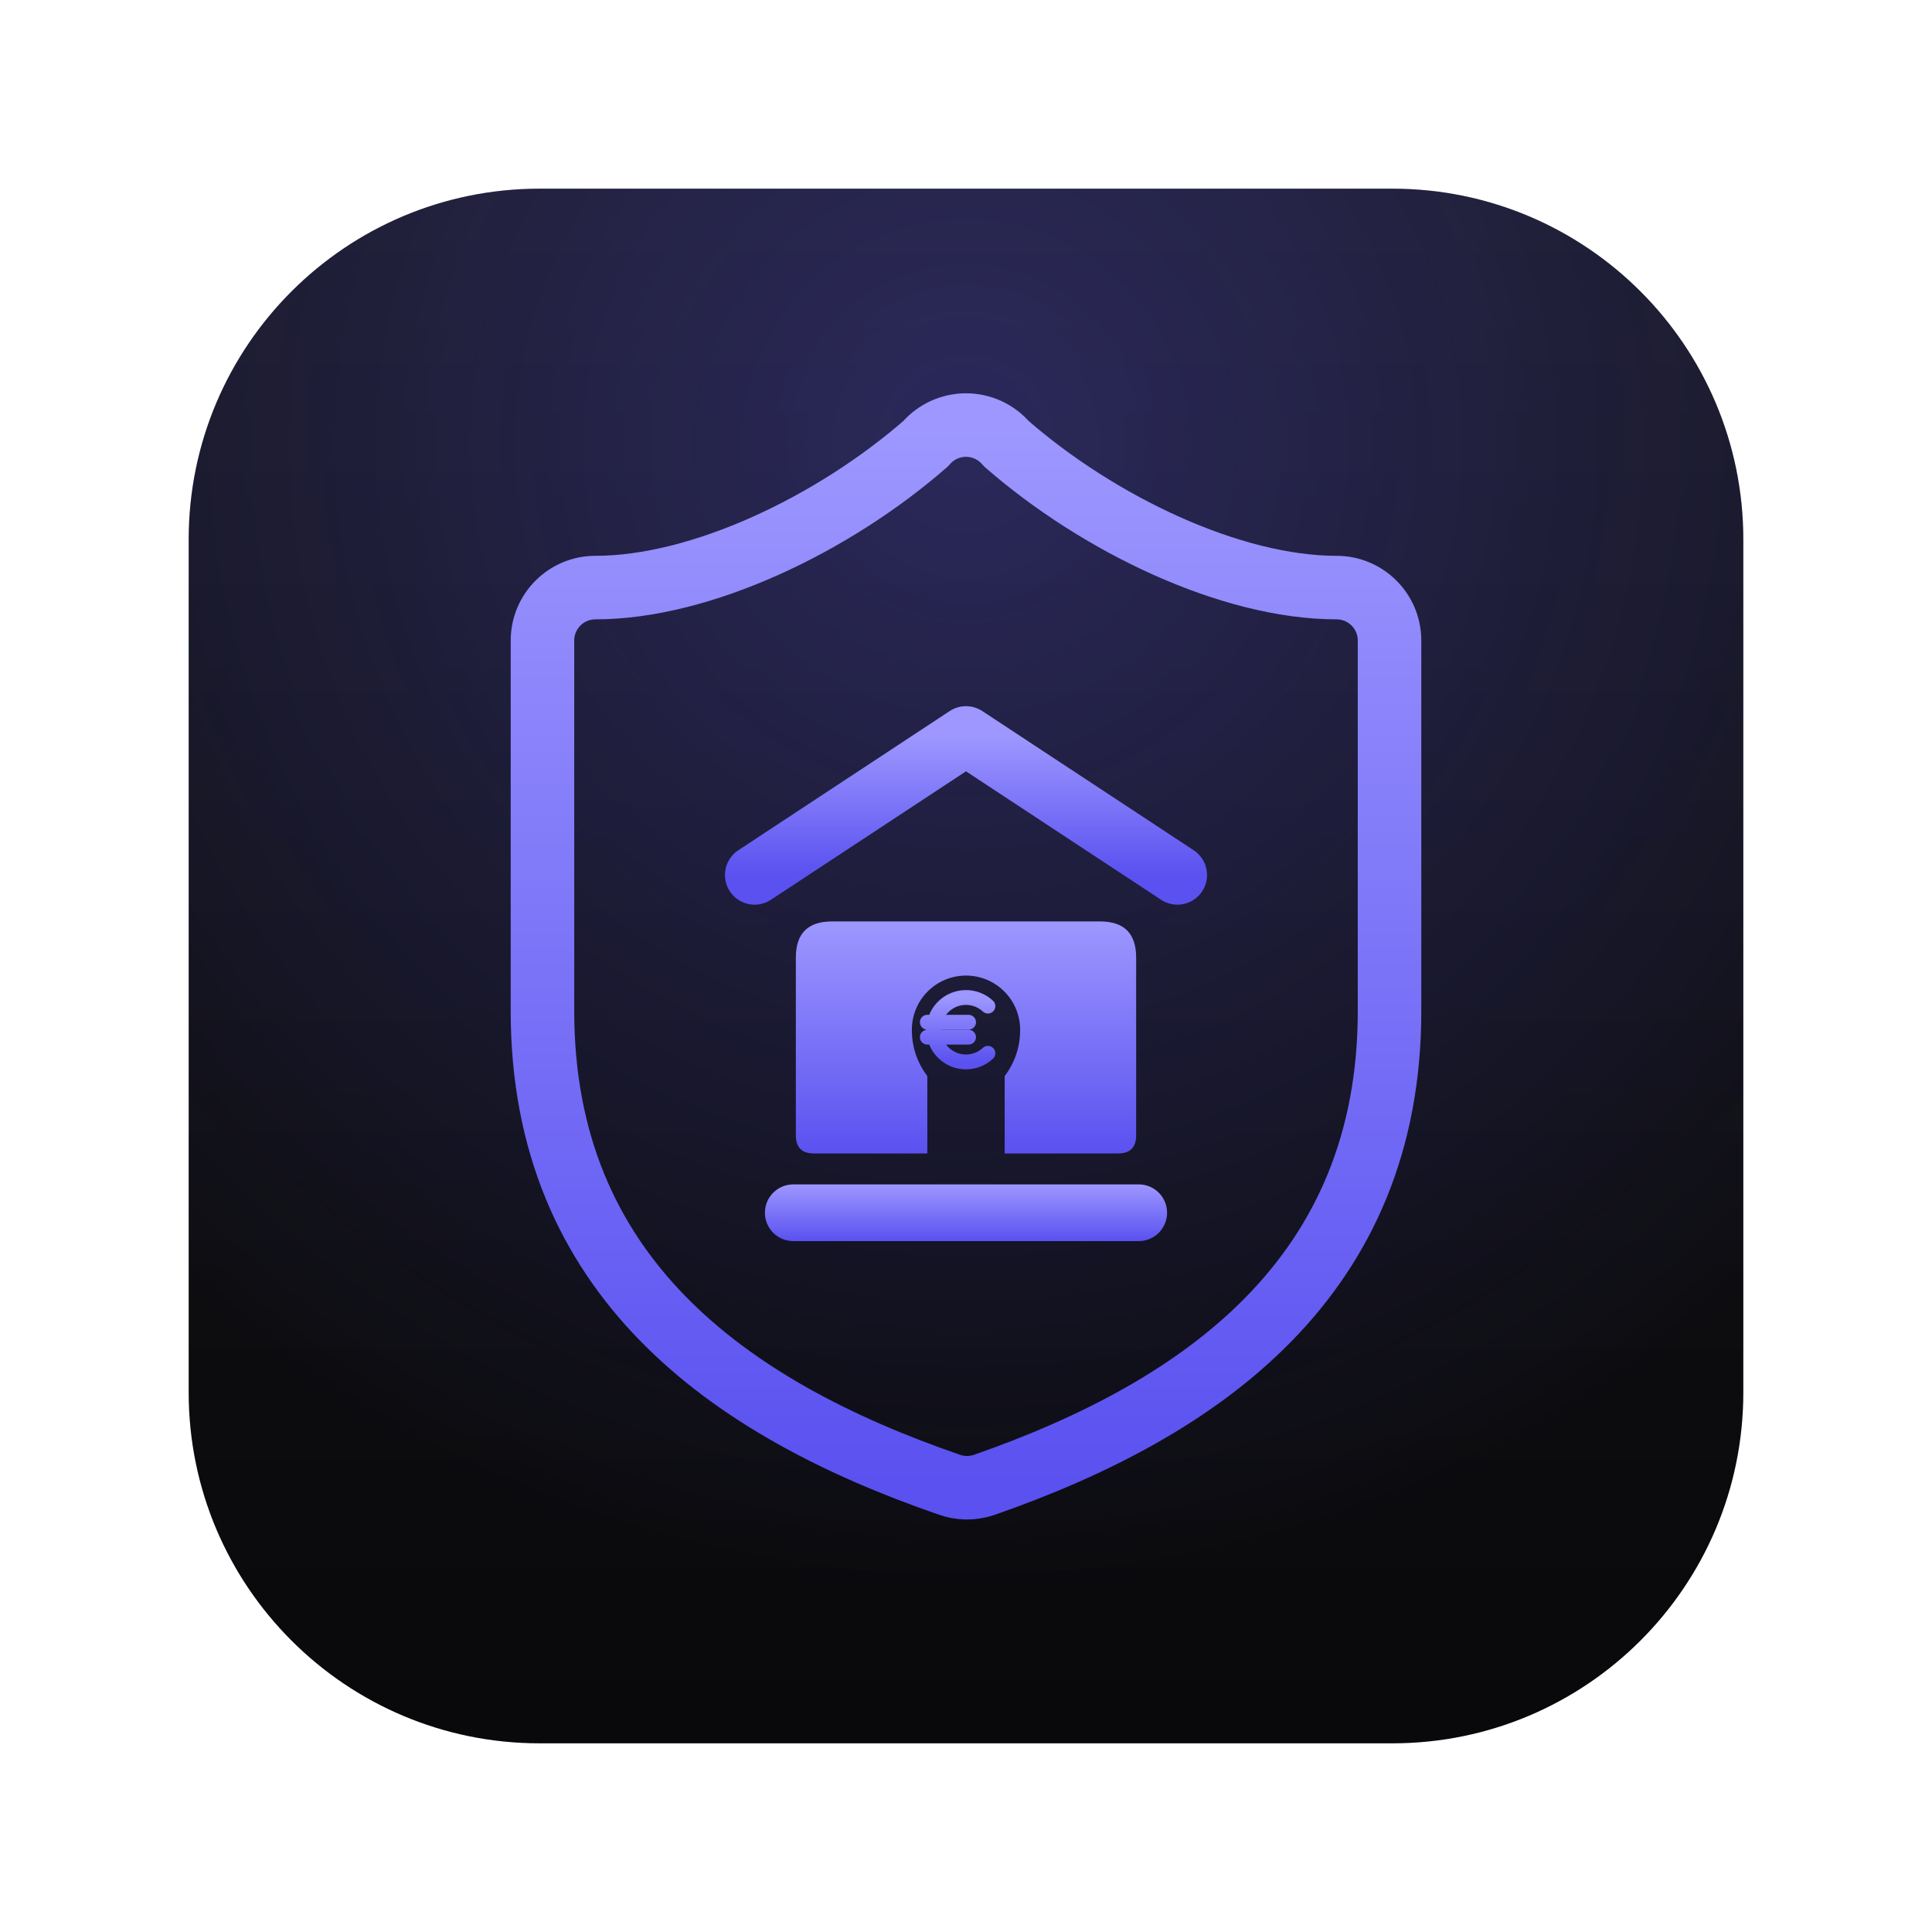
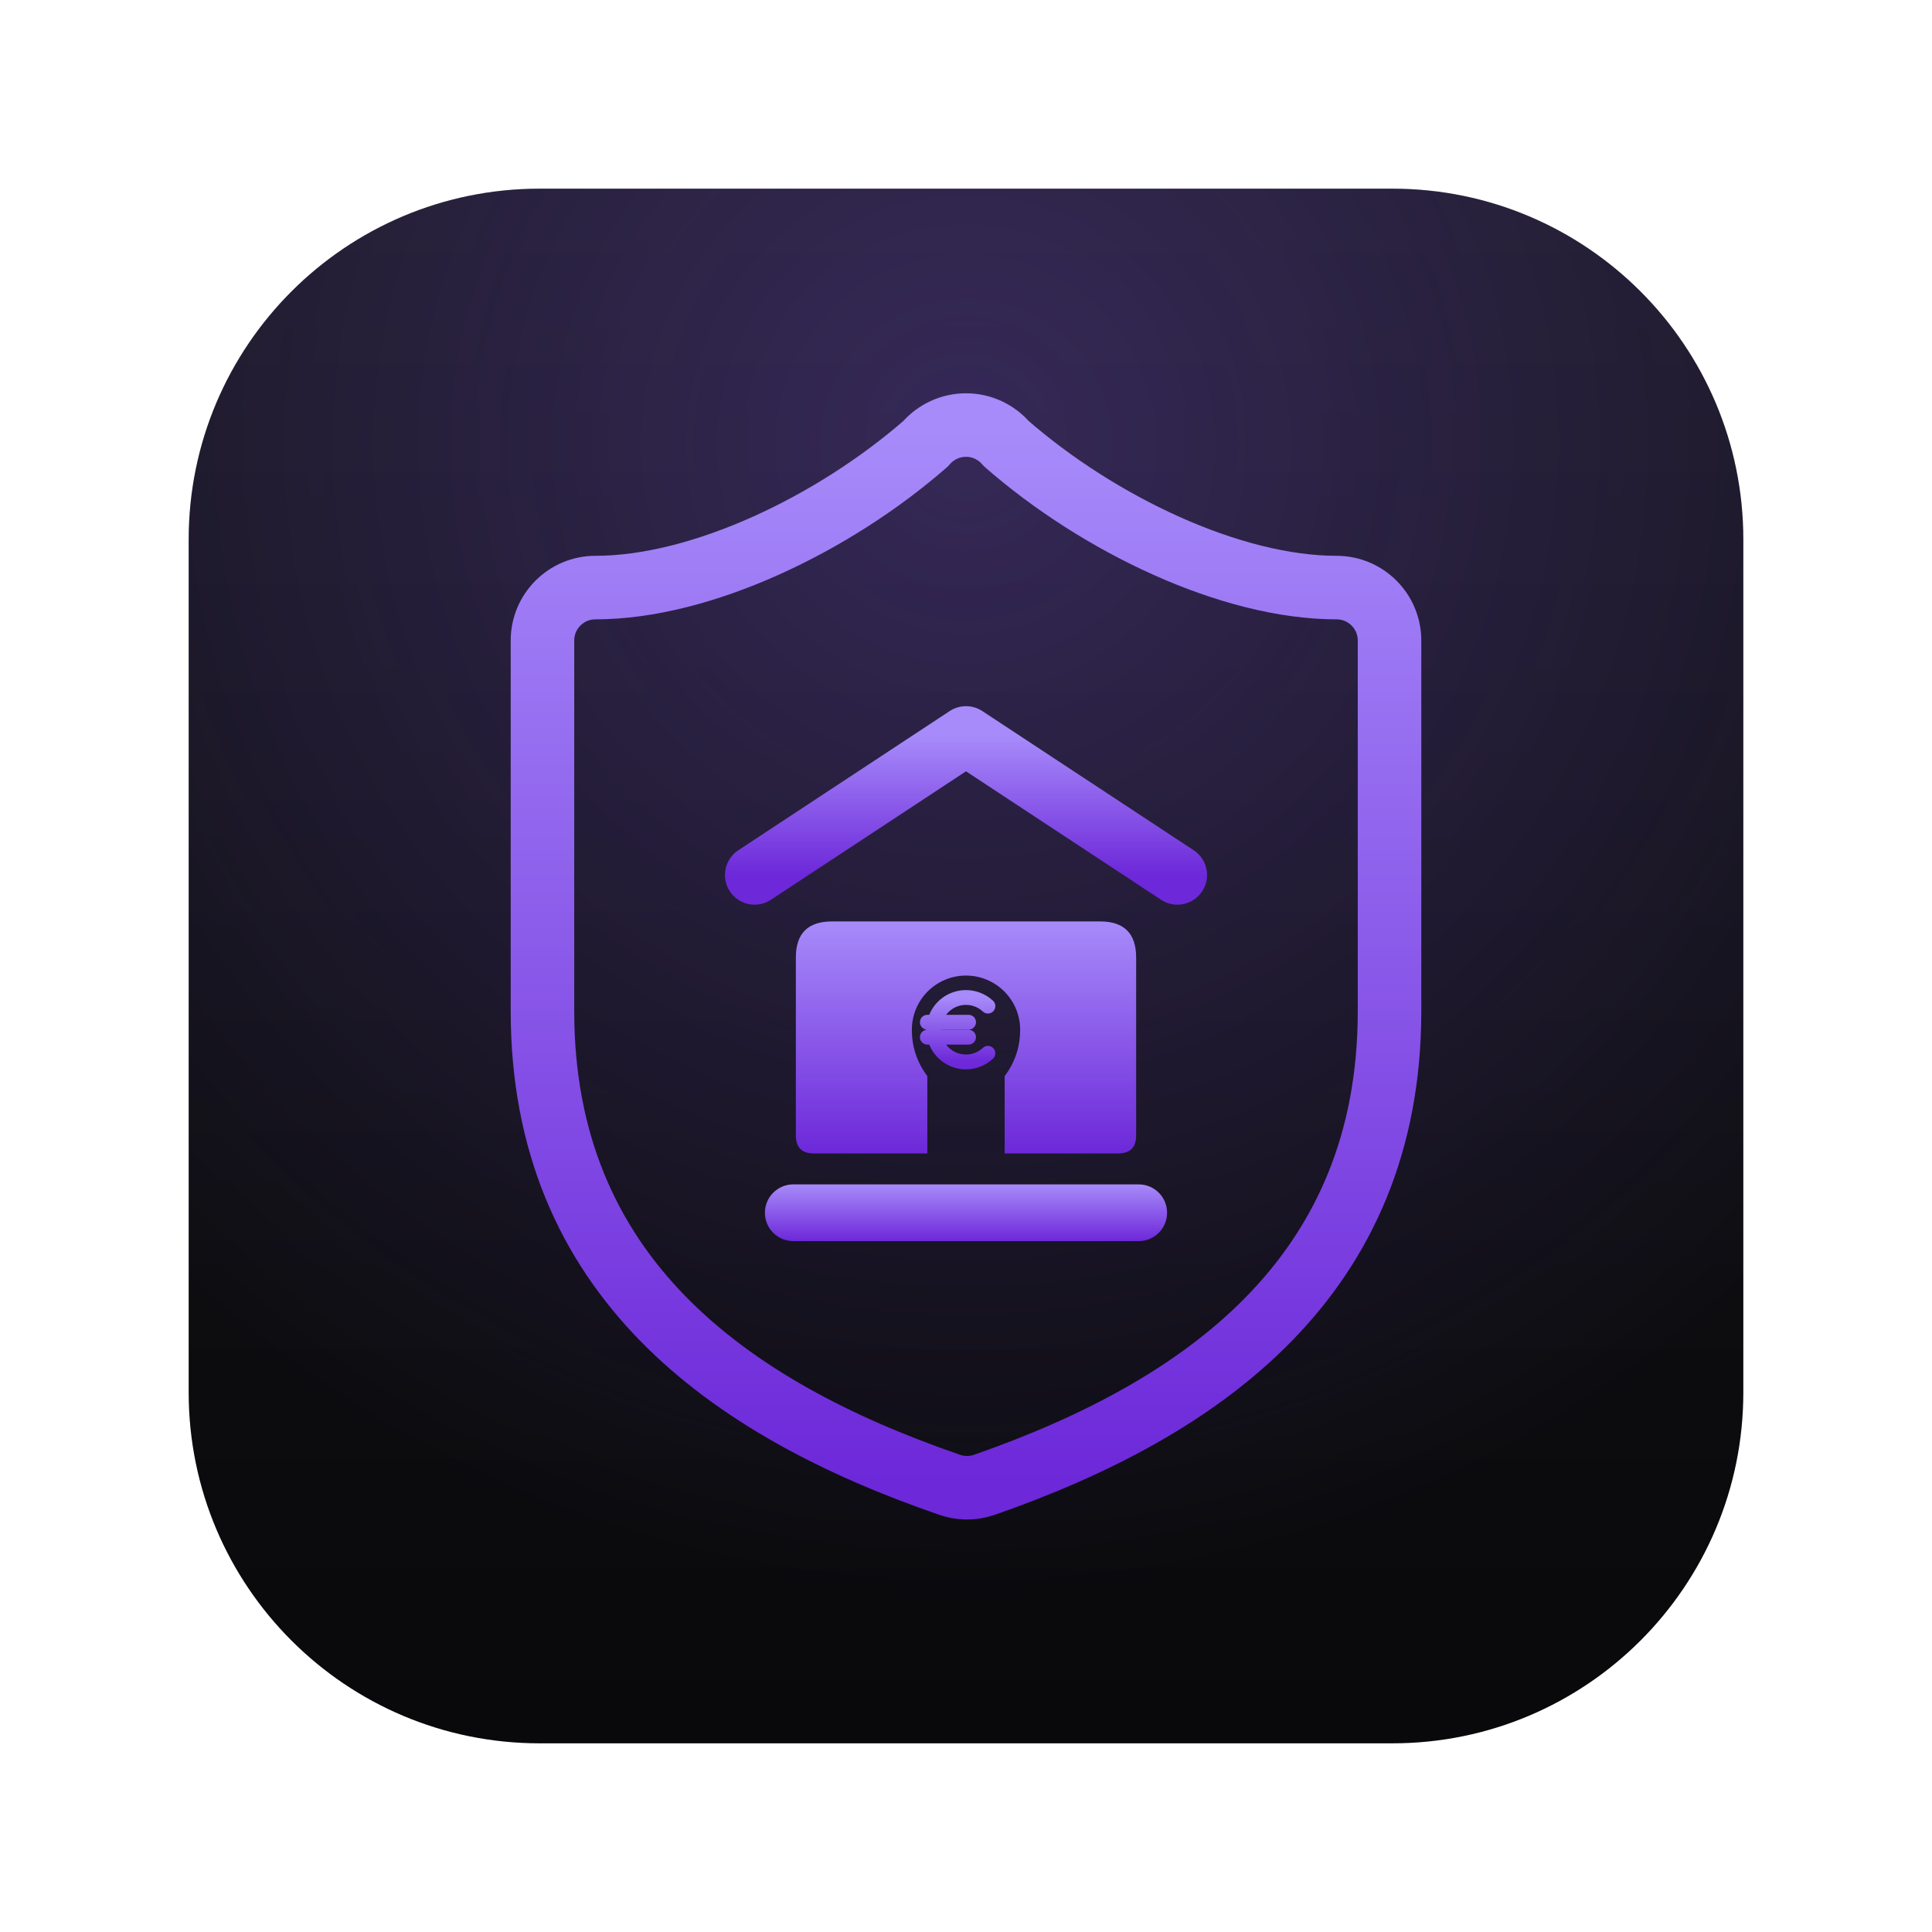
<svg xmlns="http://www.w3.org/2000/svg" viewBox="0 0 1024 1024" role="img" aria-label="Oikonomia app icon">
  <defs>
    <linearGradient id="oik" x1="0" y1="0" x2="0" y2="1">
-       <stop offset="0" stop-color="#9d97ff" />
-       <stop offset="1" stop-color="#5a51f0" />
+       <stop offset="0" stop-color="#a78bfa" />
+       <stop offset="1" stop-color="#6d28d9" />
    </linearGradient>
    <linearGradient id="bg" x1="0" y1="0" x2="0" y2="1">
      <stop offset="0" stop-color="#17171d" />
      <stop offset="1" stop-color="#09090b" />
    </linearGradient>
    <radialGradient id="glow" cx="0.5" cy="0.16" r="0.75">
-       <stop offset="0" stop-color="#635bff" stop-opacity="0.28" />
-       <stop offset="1" stop-color="#635bff" stop-opacity="0" />
+       <stop offset="0" stop-color="#8b5cf6" stop-opacity="0.28" />
+       <stop offset="1" stop-color="#8b5cf6" stop-opacity="0" />
    </radialGradient>
  </defs>
  <rect x="100" y="100" width="824" height="824" rx="186" fill="url(#bg)" />
  <rect x="100" y="100" width="824" height="824" rx="186" fill="url(#glow)" />
  <g transform="translate(512 512) scale(1.22) translate(-256 -256)">
    <g transform="translate(-20 -23.4) scale(23)">
      <path fill="none" stroke="url(#oik)" stroke-width="1.2" stroke-linecap="round" stroke-linejoin="round" d="M20 13c0 5-3.5 7.5-7.66 8.95a1 1 0 0 1-.67-.01C7.5 20.5 4 18 4 13V6a1 1 0 0 1 1-1c2 0 4.5-1.2 6.24-2.72a1 1 0 0 1 1.52 0C14.5 3.8 17 5 19 5a1 1 0 0 1 1 1z" />
    </g>
    <g transform="translate(256 240) scale(0.56) translate(-256 -238)">
      <path d="M 92 196 L 256 88 L 420 196" fill="none" stroke="url(#oik)" stroke-width="46" stroke-linecap="round" stroke-linejoin="round" />
      <path fill-rule="evenodd" fill="url(#oik)" d="         M 152 232         L 360 232         Q 388 232 388 260         L 388 398         Q 388 412 374 412         L 286 412         L 286 352         Q 298 336 298 316         A 42 42 0 1 0 214 316         Q 214 336 226 352         L 226 412         L 138 412         Q 124 412 124 398         L 124 260         Q 124 232 152 232         Z" />
      <rect x="100" y="436" width="312" height="44" rx="22" fill="url(#oik)" />
      <path fill="none" stroke="url(#oik)" stroke-width="11.5" stroke-linecap="round" d="M 273 297.7 A 25 25 0 1 0 273 334.3 M 226 310.2 H 258 M 226 321.8 H 258" />
    </g>
  </g>
</svg>
